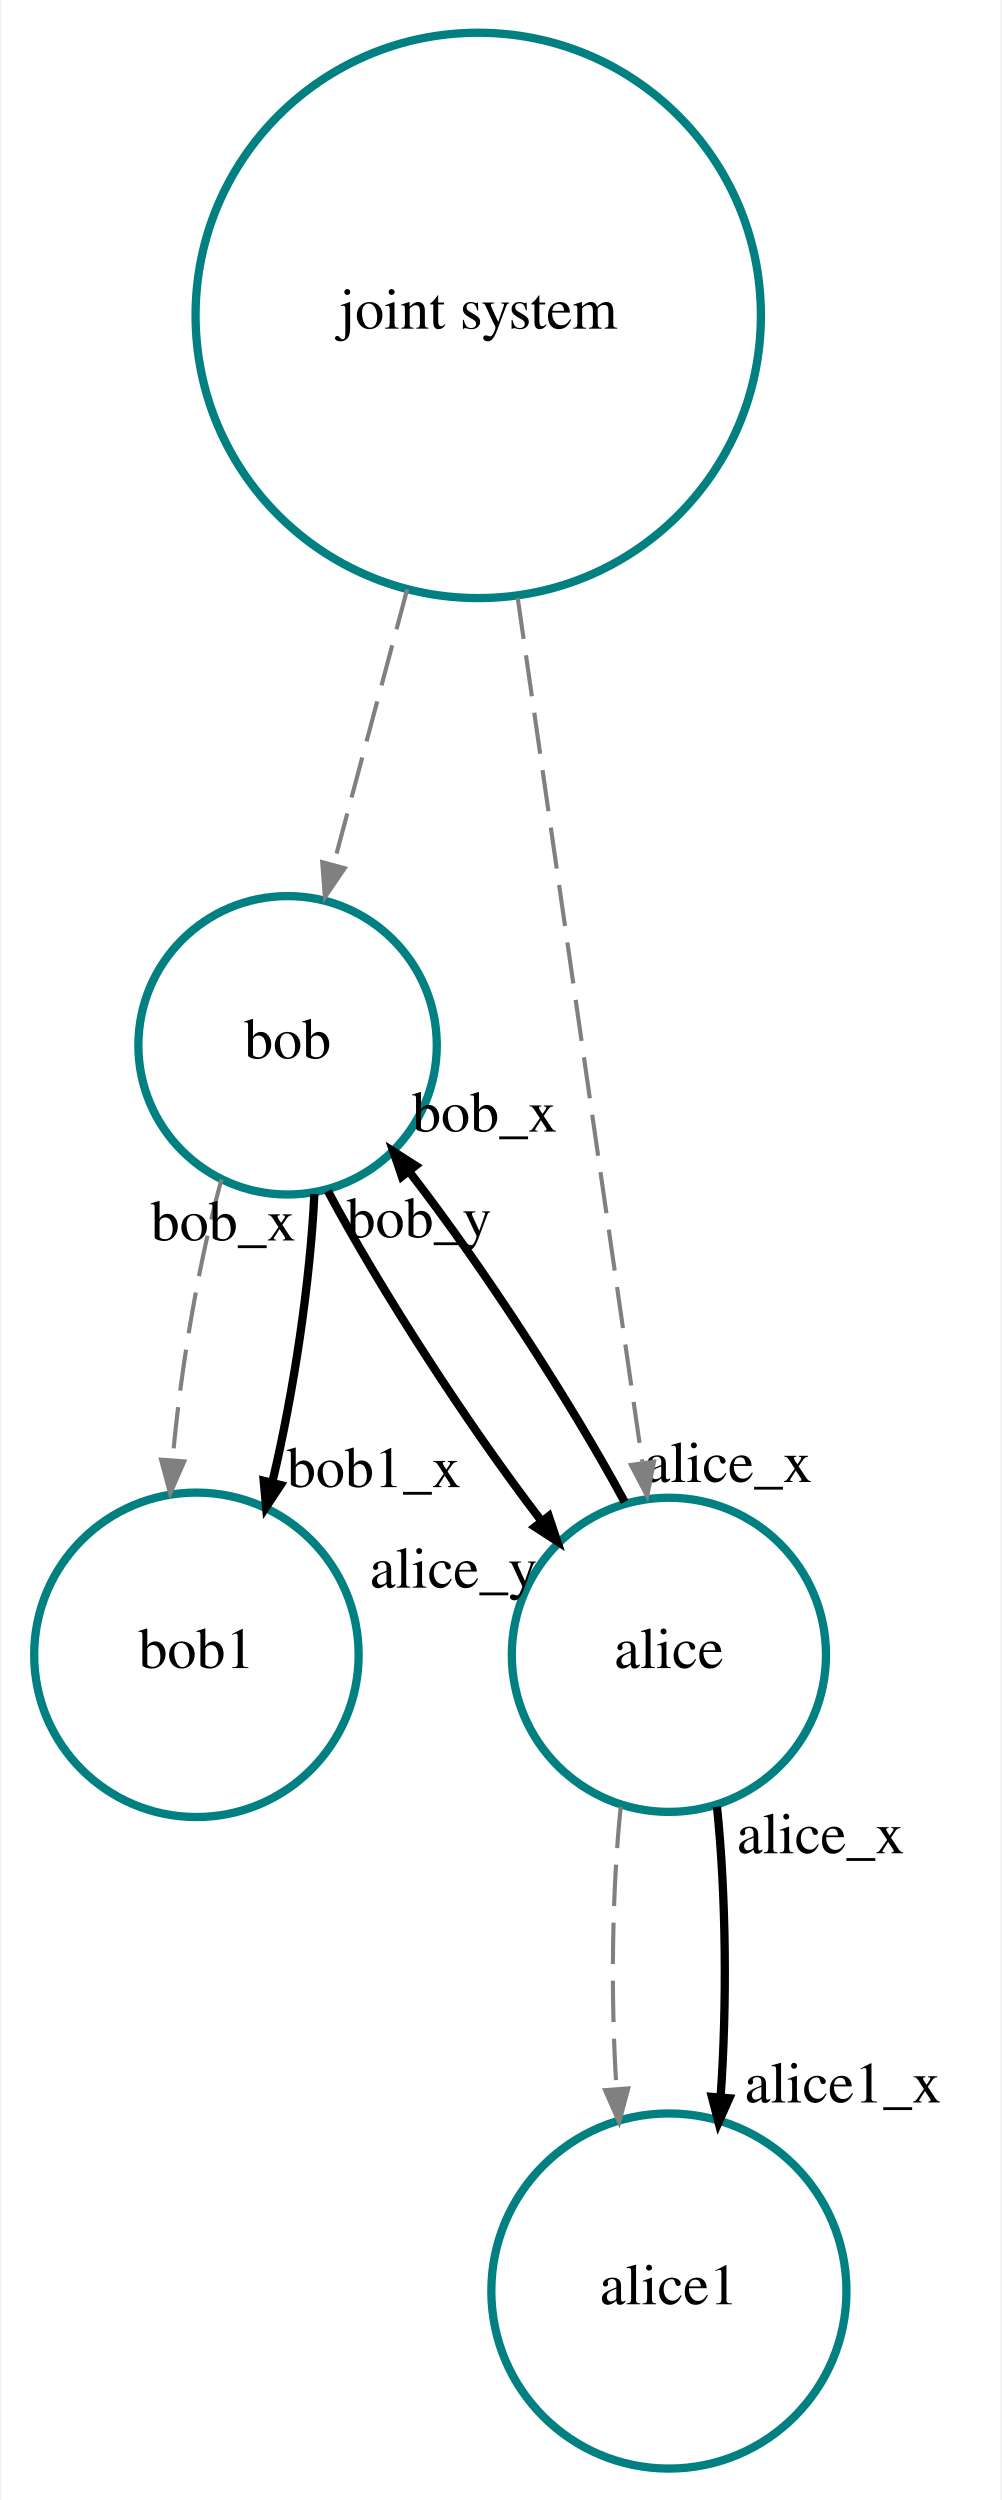
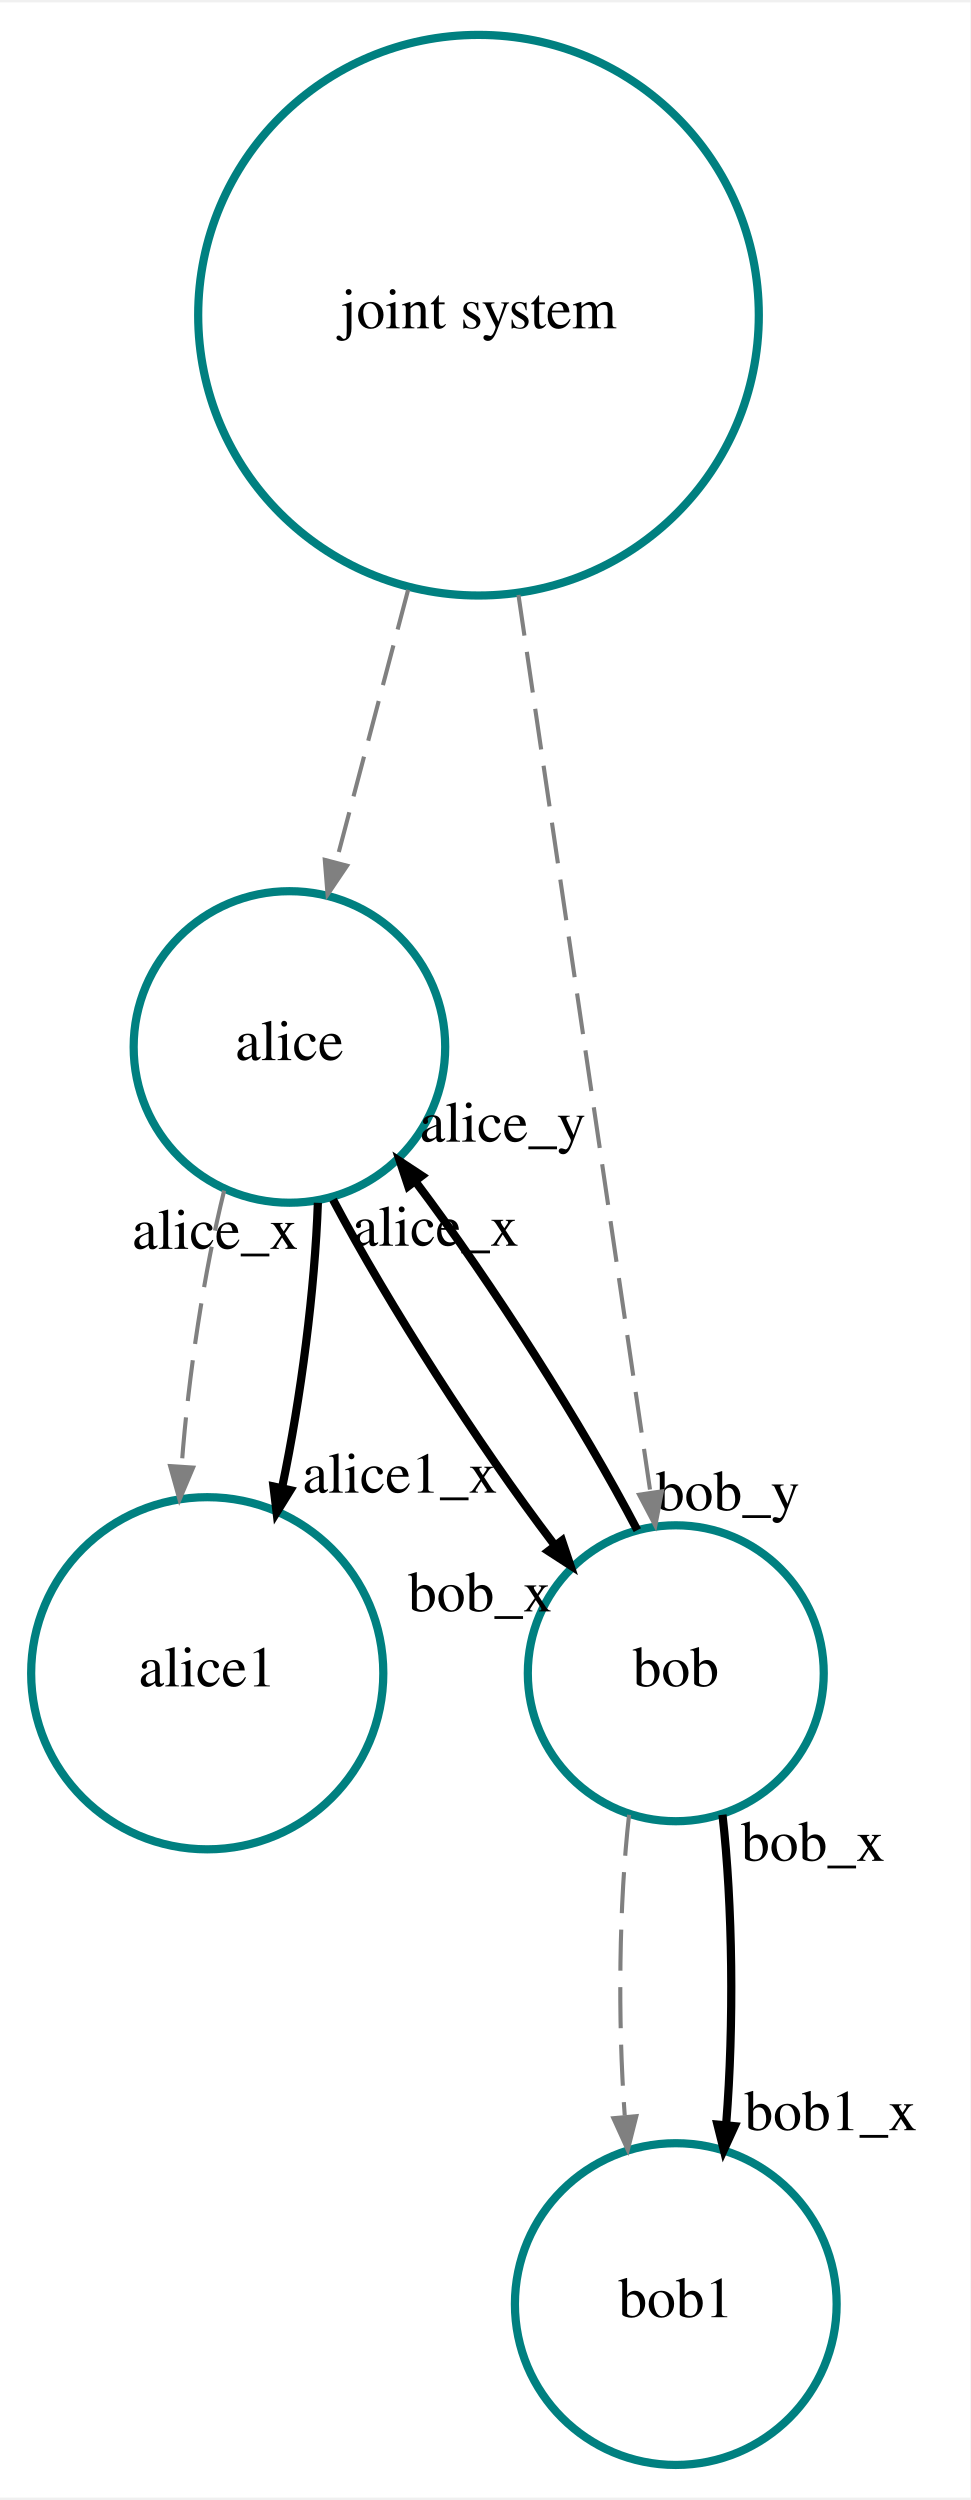
- <svg xmlns="http://www.w3.org/2000/svg" width="121pt" height="302pt" viewBox="0.00 0.00 120.53 301.59">
-   <g id="graph0" class="graph" transform="scale(1 1) rotate(0) translate(4 297.59)">
-     <polygon fill="white" stroke="transparent" points="-4,4 -4,-297.59 116.53,-297.59 116.53,4 -4,4" />
+ <svg xmlns="http://www.w3.org/2000/svg" width="118pt" height="304pt" viewBox="0.00 0.00 118.05 303.54">
+   <g id="graph0" class="graph" transform="scale(1 1) rotate(0) translate(4 299.54)">
+     <polygon fill="white" stroke="transparent" points="-4,4 -4,-299.54 114.05,-299.54 114.05,4 -4,4" />
    <g id="node1" class="node">
-       <ellipse fill="none" stroke="Teal" cx="19.54" cy="-97.96" rx="19.57" ry="19.57" />
-       <text text-anchor="middle" x="19.54" y="-96.36" font-family="Times,serif" font-size="7.00">bob1</text>
+       <ellipse fill="none" stroke="Teal" cx="21.21" cy="-96.28" rx="21.42" ry="21.42" />
+       <text text-anchor="middle" x="21.21" y="-94.68" font-family="Times,serif" font-size="7.00">alice1</text>
    </g>
    <g id="node2" class="node">
-       <ellipse fill="none" stroke="Teal" cx="30.54" cy="-171.49" rx="18" ry="18" />
-       <text text-anchor="middle" x="30.54" y="-169.89" font-family="Times,serif" font-size="7.00">bob</text>
+       <ellipse fill="none" stroke="Teal" cx="31.21" cy="-172.47" rx="18.95" ry="18.95" />
+       <text text-anchor="middle" x="31.21" y="-170.87" font-family="Times,serif" font-size="7.00">alice</text>
    </g>
    <g id="edge1" class="edge">
-       <path fill="none" stroke="grey" stroke-width="0.5" stroke-dasharray="5,2" d="M22.57,-155.32C19.87,-145.54 17.65,-132.65 16.69,-121.67" />
-       <polygon fill="grey" stroke="grey" stroke-width="0.5" points="18.07,-121.29 16.38,-117.41 15.28,-121.5 18.07,-121.29" />
+       <path fill="none" stroke="grey" stroke-width="0.5" stroke-dasharray="5,2" d="M23.27,-155C20.85,-145.21 18.93,-132.59 18.11,-121.66" />
+       <polygon fill="grey" stroke="grey" stroke-width="0.5" points="19.49,-121.3 17.84,-117.4 16.7,-121.48 19.49,-121.3" />
    </g>
    <g id="edge5" class="edge">
-       <path fill="none" stroke="black" d="M33.77,-153.54C33.28,-143.11 31.31,-129.71 28.7,-118.79" />
-       <polygon fill="black" stroke="black" points="29.7,-118.44 27.95,-115.79 27.66,-118.95 29.7,-118.44" />
-       <text text-anchor="middle" x="40.95" y="-118.19" font-family="Times,serif" font-size="7.00">bob1_x</text>
-       <text text-anchor="middle" x="22.77" y="-147.94" font-family="Times,serif" font-size="7.00">bob_x</text>
+       <path fill="none" stroke="black" d="M34.67,-153.51C34.31,-143.08 32.63,-129.88 30.32,-118.89" />
+       <polygon fill="black" stroke="black" points="31.32,-118.55 29.65,-115.85 29.27,-119 31.32,-118.55" />
+       <text text-anchor="middle" x="44.65" y="-118.25" font-family="Times,serif" font-size="7.00">alice1_x</text>
+       <text text-anchor="middle" x="22.17" y="-147.91" font-family="Times,serif" font-size="7.00">alice_x</text>
+     </g>
+     <g id="node4" class="node">
+       <ellipse fill="none" stroke="Teal" cx="78.21" cy="-96.28" rx="18" ry="18" />
+       <text text-anchor="middle" x="78.21" y="-94.68" font-family="Times,serif" font-size="7.00">bob</text>
+     </g>
+     <g id="edge6" class="edge">
+       <path fill="none" stroke="black" d="M36.51,-153.89C43.27,-141.14 54.18,-124.09 63.34,-112.05" />
+       <polygon fill="black" stroke="black" points="64.37,-112.42 65.38,-109.41 62.71,-111.14 64.37,-112.42" />
+       <text text-anchor="middle" x="54.38" y="-103.81" font-family="Times,serif" font-size="7.00">bob_x</text>
+       <text text-anchor="middle" x="49.01" y="-148.29" font-family="Times,serif" font-size="7.00">alice_x</text>
    </g>
    <g id="node3" class="node">
-       <ellipse fill="none" stroke="Teal" cx="76.54" cy="-97.96" rx="18.95" ry="18.95" />
-       <text text-anchor="middle" x="76.54" y="-96.36" font-family="Times,serif" font-size="7.00">alice</text>
-     </g>
-     <g id="edge6" class="edge">
-       <path fill="none" stroke="black" d="M35.4,-153.9C41.79,-141.93 52.15,-125.89 61.07,-114.23" />
-       <polygon fill="black" stroke="black" points="62.05,-114.68 63.06,-111.66 60.39,-113.39 62.05,-114.68" />
-       <text text-anchor="middle" x="50.56" y="-106.06" font-family="Times,serif" font-size="7.00">alice_y</text>
-       <text text-anchor="middle" x="46.4" y="-148.3" font-family="Times,serif" font-size="7.00">bob_y</text>
+       <ellipse fill="none" stroke="Teal" cx="78.21" cy="-19.54" rx="19.57" ry="19.57" />
+       <text text-anchor="middle" x="78.21" y="-17.94" font-family="Times,serif" font-size="7.00">bob1</text>
    </g>
    <g id="edge7" class="edge">
-       <path fill="none" stroke="black" d="M71.2,-116.41C64.61,-128.62 54.14,-144.71 45.28,-156.16" />
-       <polygon fill="black" stroke="black" points="44.33,-155.67 43.3,-158.68 45.98,-156.97 44.33,-155.67" />
-       <text text-anchor="middle" x="54.3" y="-161.08" font-family="Times,serif" font-size="7.00">bob_x</text>
-       <text text-anchor="middle" x="83.7" y="-118.81" font-family="Times,serif" font-size="7.00">alice_x</text>
+       <path fill="none" stroke="black" d="M73.53,-113.69C66.93,-126.35 55.86,-143.75 46.51,-156.14" />
+       <polygon fill="black" stroke="black" points="45.66,-155.53 44.66,-158.55 47.32,-156.8 45.66,-155.53" />
+       <text text-anchor="middle" x="57.16" y="-160.95" font-family="Times,serif" font-size="7.00">alice_y</text>
+       <text text-anchor="middle" x="84.53" y="-116.09" font-family="Times,serif" font-size="7.00">bob_y</text>
+     </g>
+     <g id="edge3" class="edge">
+       <path fill="none" stroke="grey" stroke-width="0.5" stroke-dasharray="5,2" d="M72.53,-79.06C71.31,-68.36 71.13,-54.19 72,-42.48" />
+       <polygon fill="grey" stroke="grey" stroke-width="0.5" points="73.41,-42.4 72.37,-38.29 70.62,-42.15 73.41,-42.4" />
+     </g>
+     <g id="edge8" class="edge">
+       <path fill="none" stroke="black" d="M83.89,-79.06C85.14,-68.07 85.3,-53.45 84.35,-41.56" />
+       <polygon fill="black" stroke="black" points="85.37,-41.18 84.05,-38.29 83.28,-41.37 85.37,-41.18" />
+       <text text-anchor="middle" x="97.05" y="-40.69" font-family="Times,serif" font-size="7.00">bob1_x</text>
+       <text text-anchor="middle" x="94.89" y="-73.46" font-family="Times,serif" font-size="7.00">bob_x</text>
    </g>
    <g id="node5" class="node">
-       <ellipse fill="none" stroke="Teal" cx="76.54" cy="-21.21" rx="21.42" ry="21.42" />
-       <text text-anchor="middle" x="76.54" y="-19.61" font-family="Times,serif" font-size="7.00">alice1</text>
+       <ellipse fill="none" stroke="Teal" cx="54.21" cy="-261.49" rx="34.1" ry="34.1" />
+       <text text-anchor="middle" x="54.21" y="-259.89" font-family="Times,serif" font-size="7.00">joint system</text>
+     </g>
+     <g id="edge2" class="edge">
+       <path fill="none" stroke="grey" stroke-width="0.5" stroke-dasharray="5,2" d="M45.65,-228.09C42.74,-217.09 39.57,-205.09 36.94,-195.14" />
+       <polygon fill="grey" stroke="grey" stroke-width="0.5" points="38.22,-194.52 35.85,-191.01 35.51,-195.23 38.22,-194.52" />
    </g>
    <g id="edge4" class="edge">
-       <path fill="none" stroke="grey" stroke-width="0.5" stroke-dasharray="5,2" d="M70.73,-79.62C69.68,-69.57 69.5,-56.77 70.21,-45.81" />
-       <polygon fill="grey" stroke="grey" stroke-width="0.5" points="71.63,-45.65 70.54,-41.56 68.84,-45.44 71.63,-45.65" />
-     </g>
-     <g id="edge8" class="edge">
-       <path fill="none" stroke="black" d="M82.34,-79.62C83.43,-69.21 83.58,-55.86 82.78,-44.66" />
-       <polygon fill="black" stroke="black" points="83.82,-44.46 82.53,-41.56 81.73,-44.63 83.82,-44.46" />
-       <text text-anchor="middle" x="97.53" y="-43.96" font-family="Times,serif" font-size="7.00">alice1_x</text>
-       <text text-anchor="middle" x="94.84" y="-74.02" font-family="Times,serif" font-size="7.00">alice_x</text>
-     </g>
-     <g id="node4" class="node">
-       <ellipse fill="none" stroke="Teal" cx="53.54" cy="-259.54" rx="34.1" ry="34.1" />
-       <text text-anchor="middle" x="53.54" y="-257.94" font-family="Times,serif" font-size="7.00">joint system</text>
-     </g>
-     <g id="edge2" class="edge">
-       <path fill="none" stroke="grey" stroke-width="0.5" stroke-dasharray="5,2" d="M44.97,-226.5C42.02,-215.46 38.79,-203.39 36.14,-193.46" />
-       <polygon fill="grey" stroke="grey" stroke-width="0.5" points="37.43,-192.85 35.04,-189.35 34.72,-193.58 37.43,-192.85" />
-     </g>
-     <g id="edge3" class="edge">
-       <path fill="none" stroke="grey" stroke-width="0.5" stroke-dasharray="5,2" d="M58.3,-225.47C62.8,-194.28 69.41,-148.36 73.32,-121.28" />
-       <polygon fill="grey" stroke="grey" stroke-width="0.5" points="74.74,-121.26 73.92,-117.1 71.96,-120.86 74.74,-121.26" />
+       <path fill="none" stroke="grey" stroke-width="0.5" stroke-dasharray="5,2" d="M59.07,-227.46C63.85,-194.93 71.02,-146.19 75.09,-118.5" />
+       <polygon fill="grey" stroke="grey" stroke-width="0.5" points="76.52,-118.41 75.72,-114.25 73.75,-118 76.52,-118.41" />
    </g>
  </g>
</svg>
